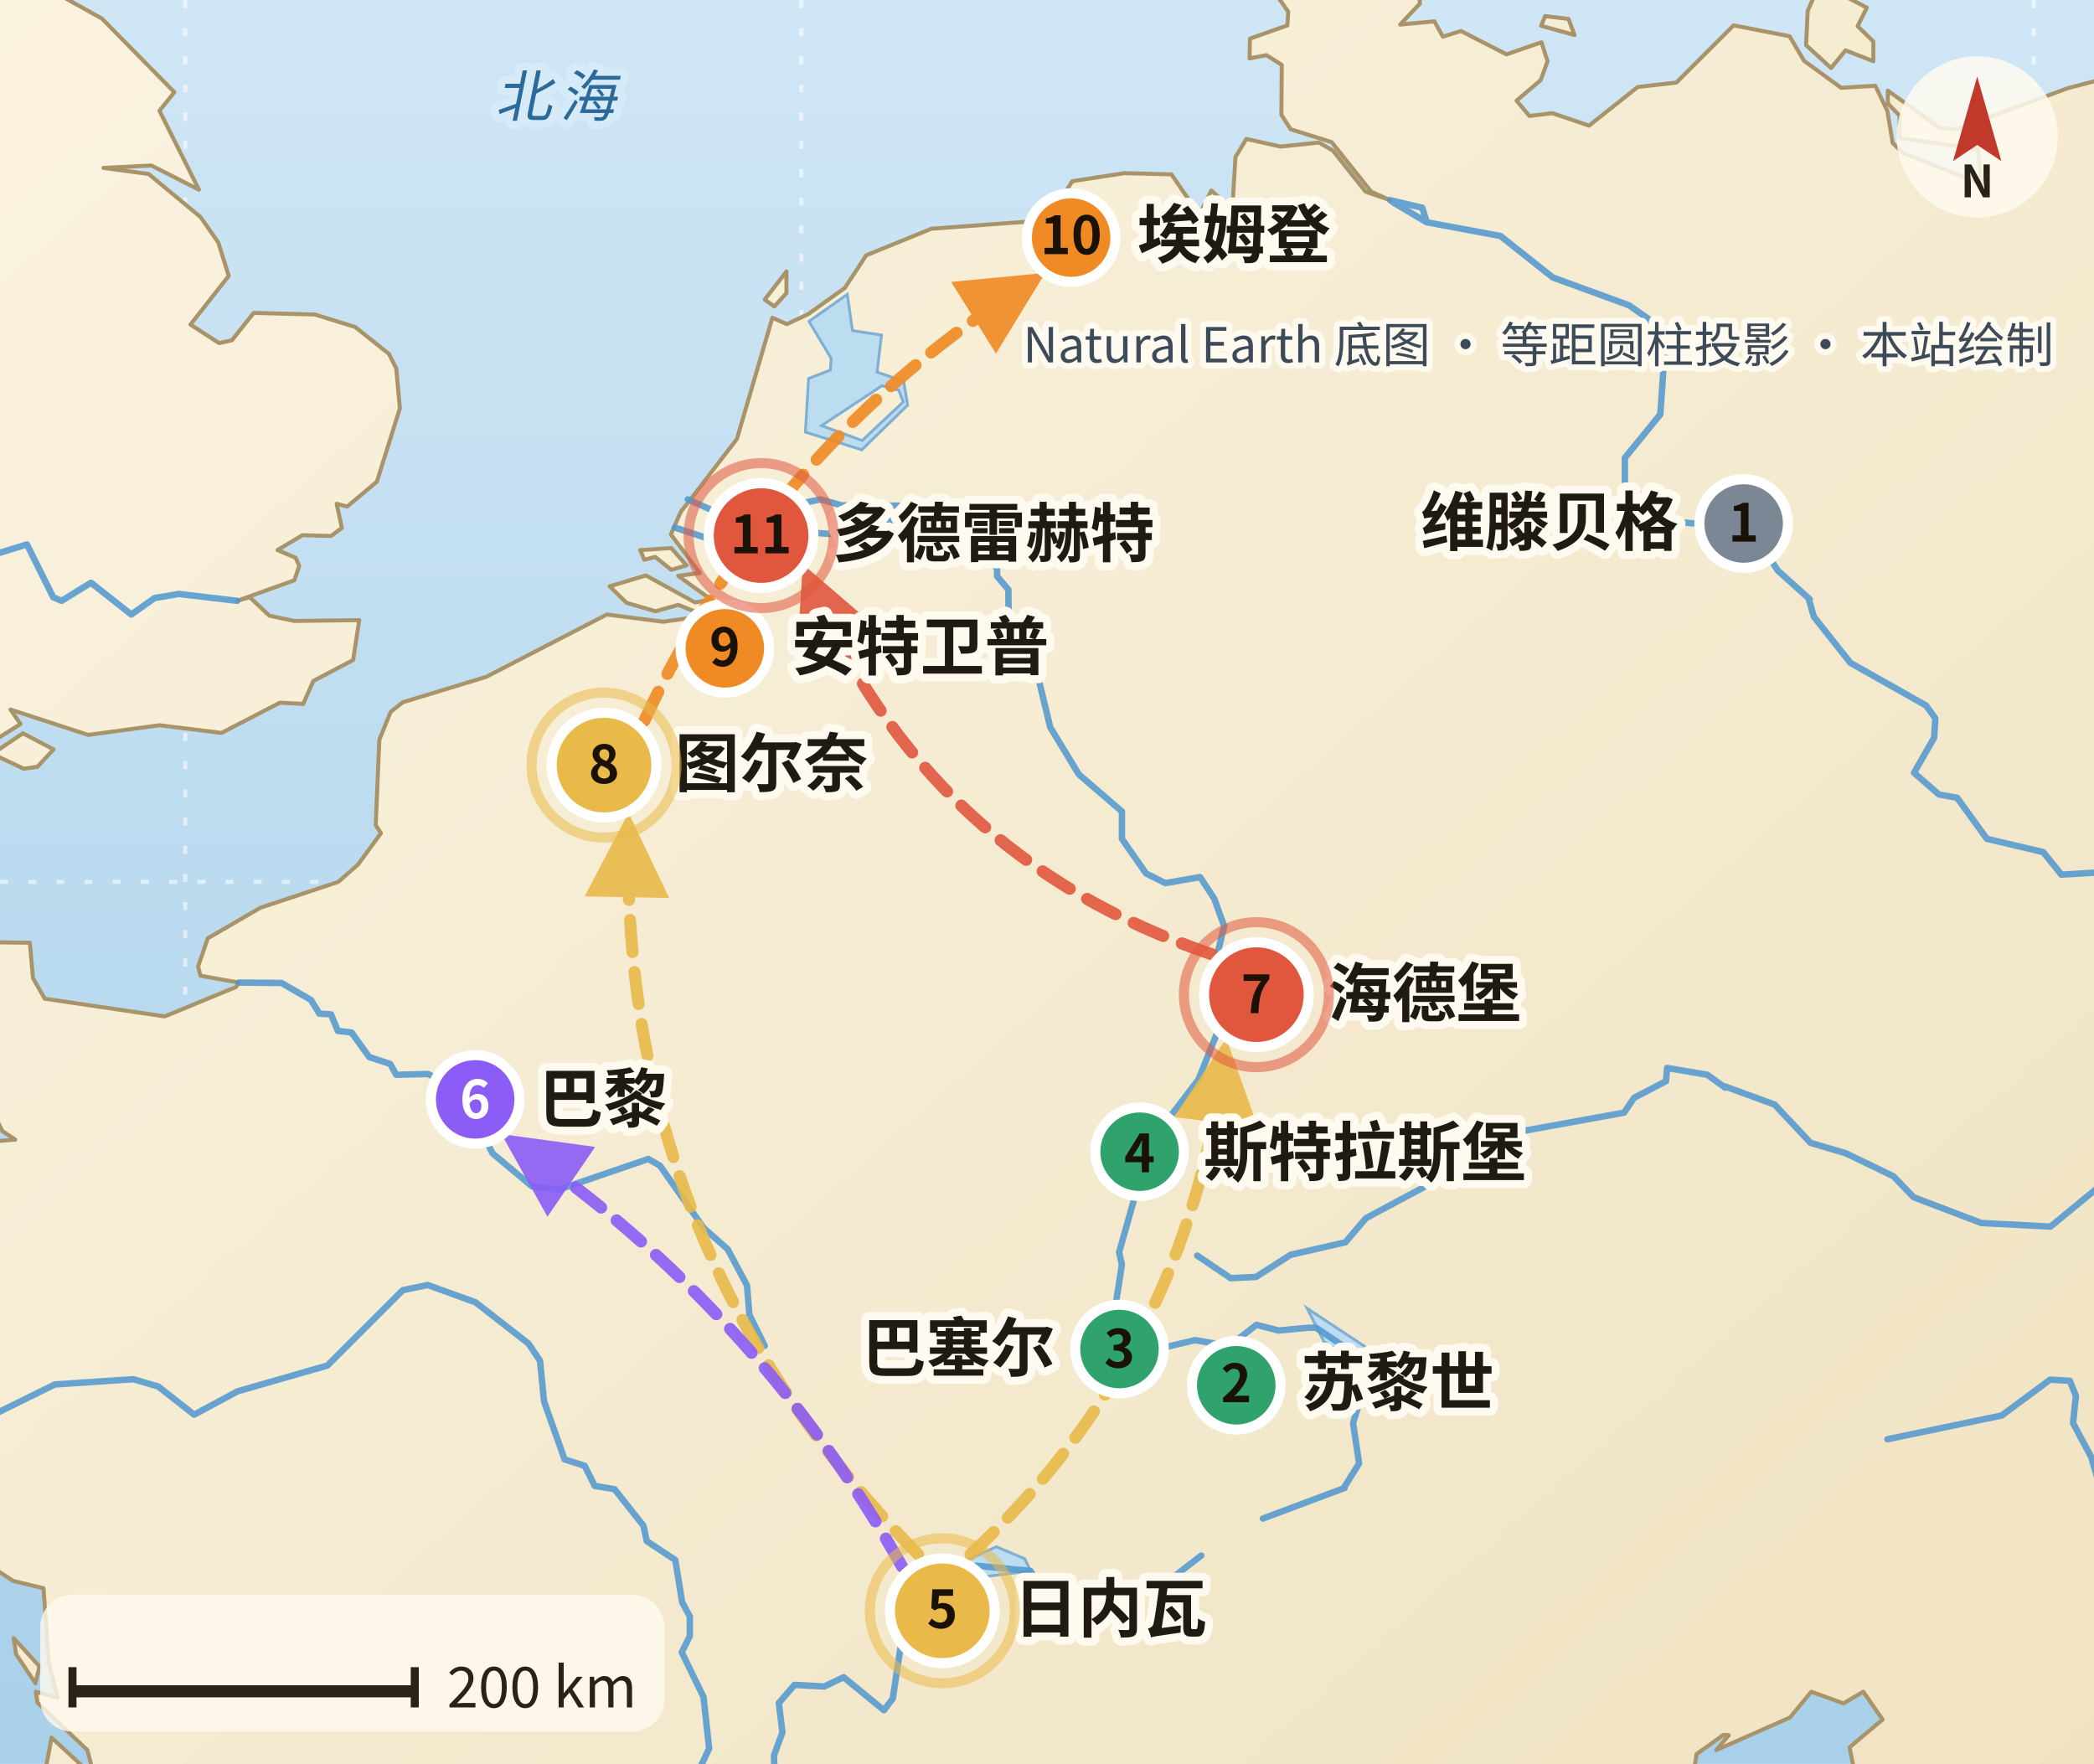
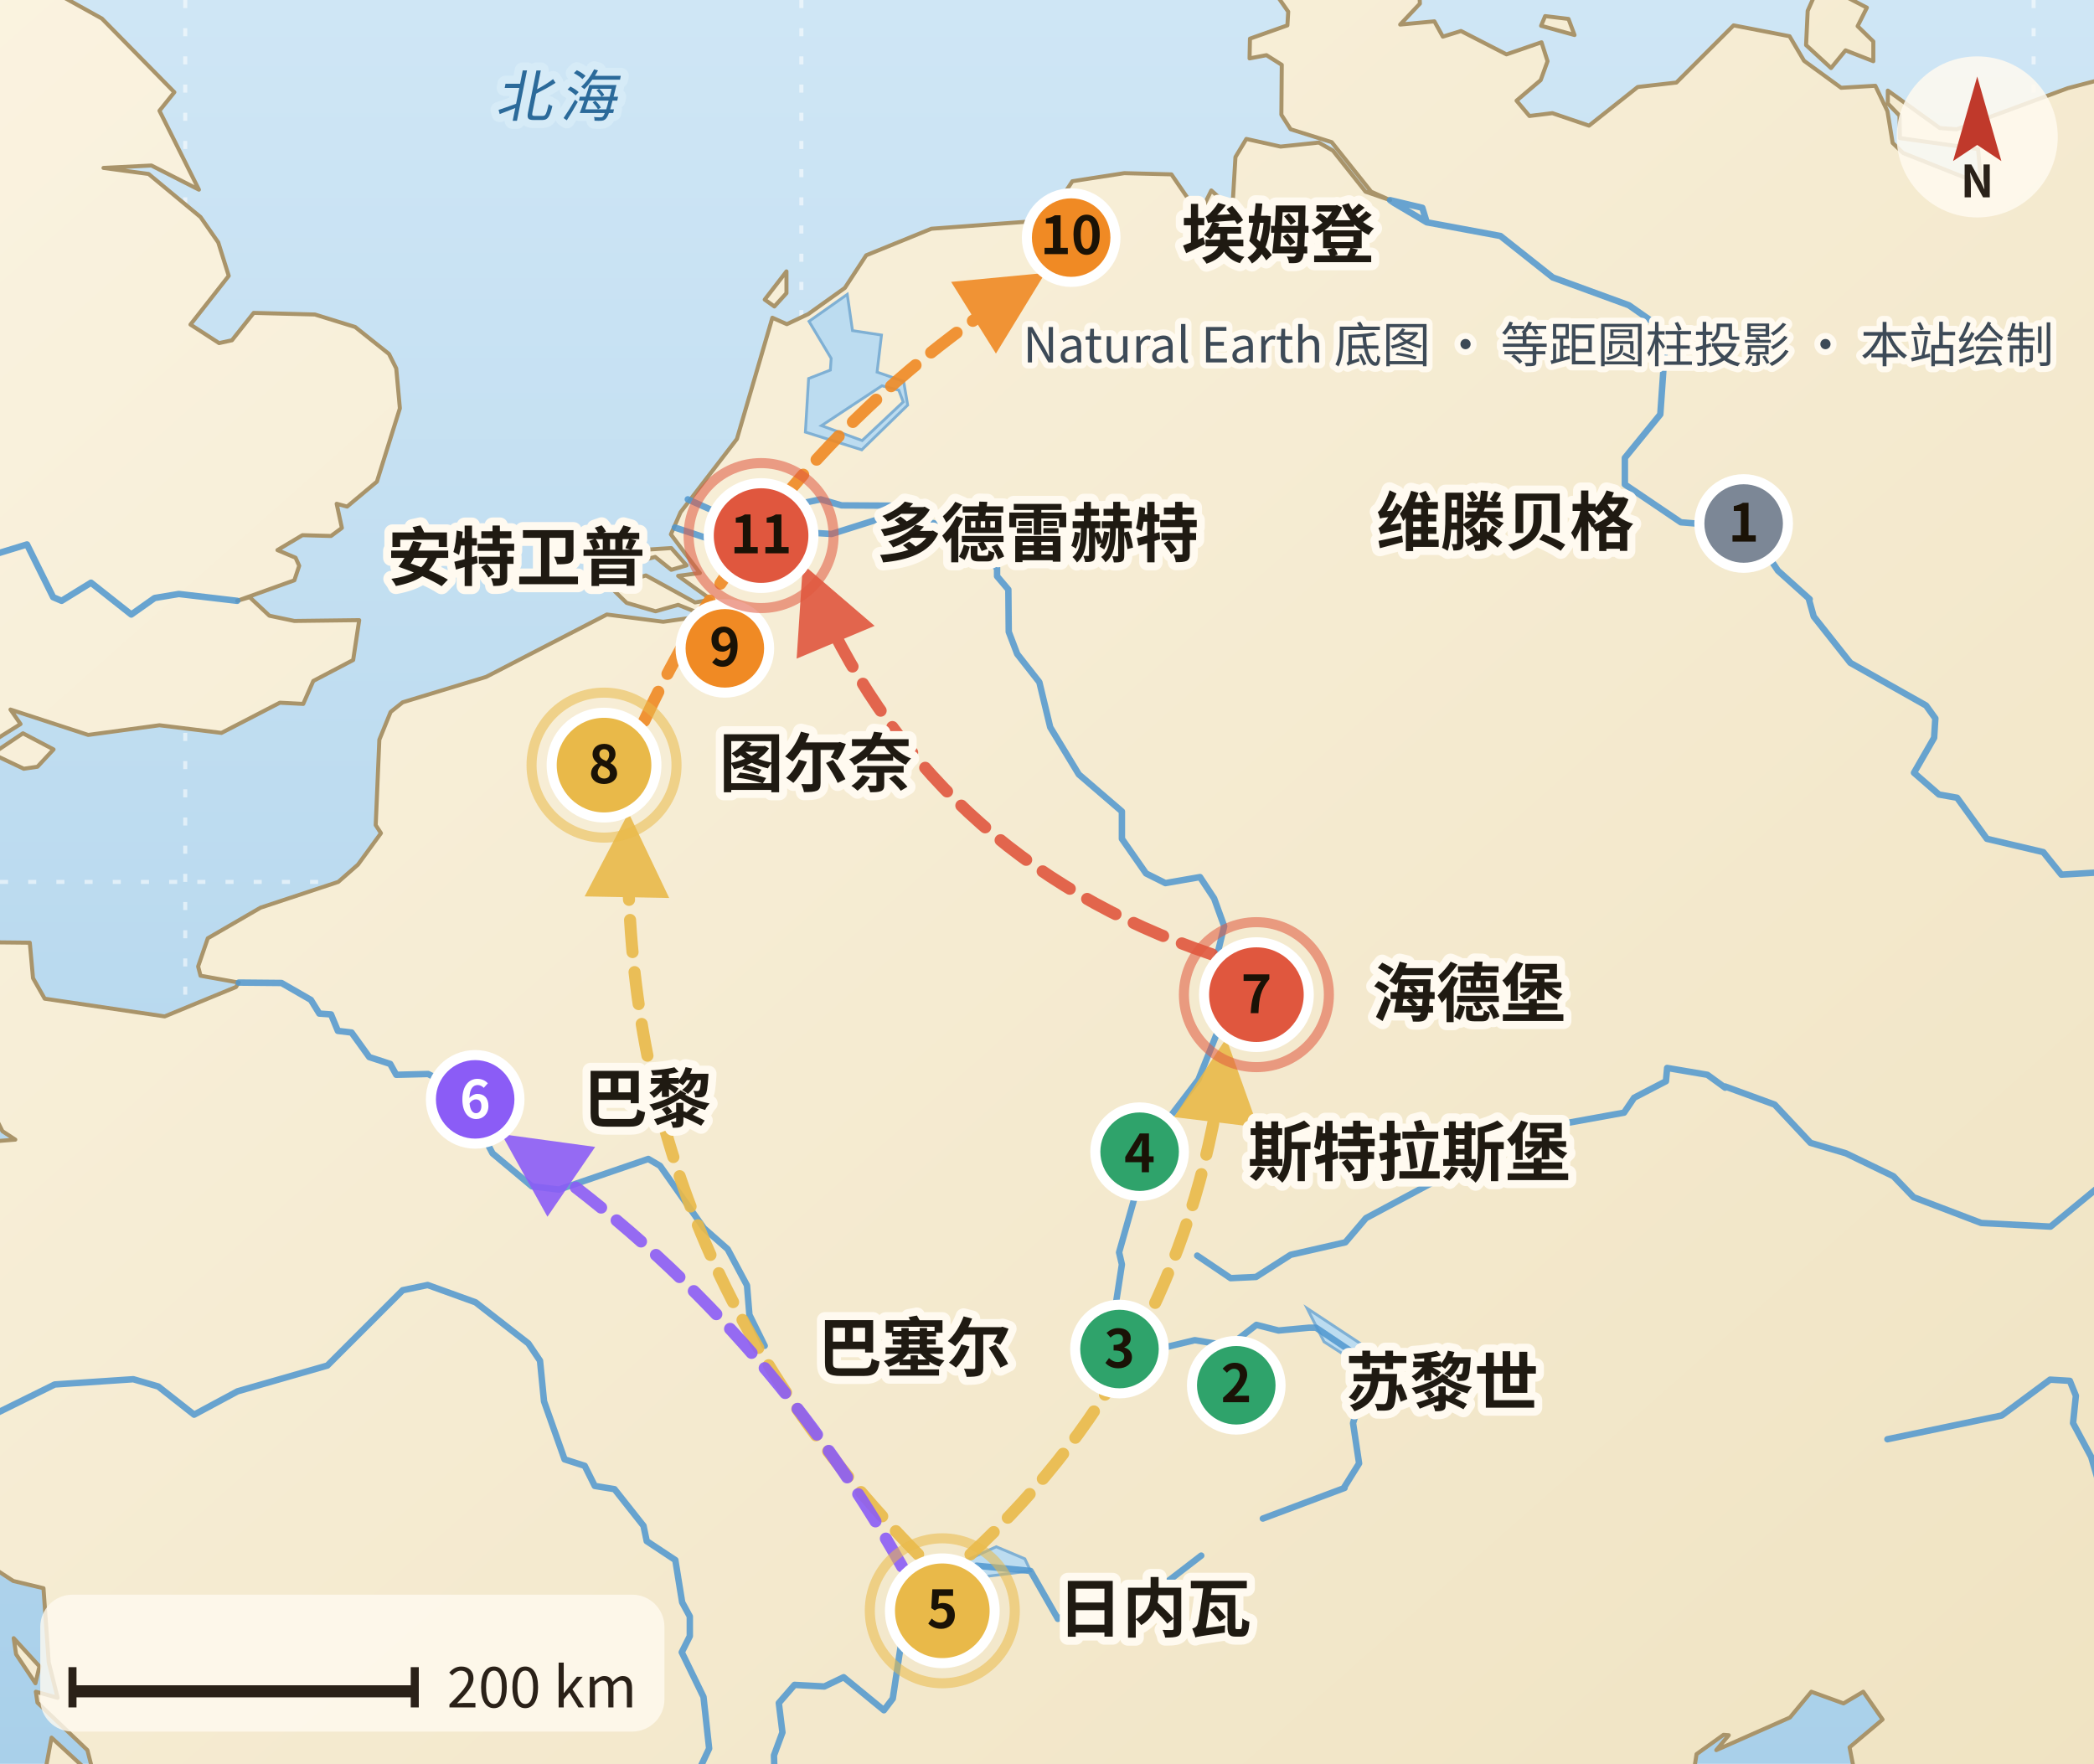
<svg xmlns="http://www.w3.org/2000/svg" viewBox="0 0 520 438" width="520" height="438" font-family="'Noto Sans CJK SC','PingFang SC','Microsoft YaHei','Source Han Sans SC',sans-serif">
  <defs>
    <linearGradient id="sea" x1="0" y1="0" x2="0" y2="1">
      <stop offset="0" stop-color="#cfe6f5" />
      <stop offset="1" stop-color="#a9d0ea" />
    </linearGradient>
    <linearGradient id="ld" x1="0" y1="0" x2="1" y2="1">
      <stop offset="0" stop-color="#fbf4e2" />
      <stop offset="1" stop-color="#efe2c0" />
    </linearGradient>
    <marker id="a8b5cf6" viewBox="0 0 10 10" refX="8" refY="5" markerWidth="7" markerHeight="7" orient="auto-start-reverse">
      <path d="M0,0L10,5L0,10z" fill="#8b5cf6" />
    </marker>
    <marker id="ae0573e" viewBox="0 0 10 10" refX="8" refY="5" markerWidth="7" markerHeight="7" orient="auto-start-reverse">
      <path d="M0,0L10,5L0,10z" fill="#e0573e" />
    </marker>
    <marker id="ae9b949" viewBox="0 0 10 10" refX="8" refY="5" markerWidth="7" markerHeight="7" orient="auto-start-reverse">
      <path d="M0,0L10,5L0,10z" fill="#e9b949" />
    </marker>
    <marker id="af08a24" viewBox="0 0 10 10" refX="8" refY="5" markerWidth="7" markerHeight="7" orient="auto-start-reverse">
      <path d="M0,0L10,5L0,10z" fill="#f08a24" />
    </marker>
  </defs>
  <rect width="520" height="438" fill="url(#sea)" />
  <path d="M46,0V438M199,0V438M352,0V438M505,0V438M0,219H520" stroke="#ffffff" stroke-opacity=".55" stroke-width="1" stroke-dasharray="2 5" fill="none" />
  <path d="M423.9,-47.6 419.5,-41.2 424.7,-37.4 425.6,-32.7 415.7,-28.0 414.5,-10.2 408.7,-8.2 405.0,-15.0 402.4,-27.9 391.1,-28.8 387.6,-34.7 388.2,-41.2 386.0,-46.0 386.1,-47.6 423.9,-47.6ZM371.7,-47.6 376.8,-34.4 376.5,-28.7 375.8,-25.4 370.8,-21.5 365.3,-21.4 351.4,-26.8 347.5,-36.0 347.5,-43.6 359.2,-47.6 367.2,-45.6 371.7,-47.6ZM-4.8,-46.2 2.4,-20.3 8.2,-4.9 25.3,4.6 43.3,22.9 39.6,27.5 49.4,47.1 37.6,41.1 25.7,41.7 36.9,43.2 49.8,53.9 54.2,60.2 56.8,68.5 47.3,80.6 54.4,85.2 57.6,84.5 63.0,77.7 78.2,78.1 88.2,81.2 96.6,87.9 98.4,91.5 99.3,101.4 93.6,119.6 86.2,125.8 83.6,125.1 84.9,131.1 82.2,133.1 75.1,132.9 68.9,136.6 73.4,138.5 74.3,140.5 73.1,144.1 58.9,149.2 62.0,148.3 66.9,152.9 73.1,154.2 89.2,154.0 87.7,163.9 77.8,169.1 75.3,174.8 69.5,174.5 55.0,182.0 39.6,180.1 21.9,182.5 2.6,176.2 5.1,179.8 -0.5,183.3 -16.2,184.4 -14.1,189.0 -15.2,190.0 -30.6,189.9 -30.6,138.7 -28.5,136.1 -30.6,137.4 -30.6,-47.6 -4.8,-46.2ZM-15.6,257.9 -22.5,258.1 -22.0,253.8 -15.9,255.5 -15.6,257.9ZM506.3,-19.3 495.0,-23.9 495.9,-30.4 497.5,-33.2 508.8,-25.9 508.9,-23.2 506.3,-19.3ZM465.2,10.3 465.2,15.2 458.3,12.5 454.7,16.9 448.5,11.2 448.9,2.7 450.9,-1.8 456.5,-4.7 458.6,-0.7 463.6,1.9 461.3,6.5 465.2,10.3ZM429.7,-17.4 423.9,-17.2 418.6,-13.9 416.6,-15.0 421.3,-22.1 428.6,-18.9 429.7,-17.4ZM398.8,-10.9 405.0,-9.9 405.8,-3.8 396.3,-1.4 383.4,-8.2 384.1,-16.2 390.3,-16.7 398.8,-10.9ZM367.2,-12.4 362.2,-12.3 357.9,-17.3 367.2,-12.4ZM353.6,-13.6 345.8,-14.6 344.8,-21.9 351.7,-18.4 353.6,-13.6ZM372.9,-6.9 370.8,-12.0 380.9,-26.5 375.2,-9.5 372.9,-6.9ZM391.0,8.7 382.7,6.4 383.7,4.0 389.5,4.7 391.0,8.7ZM299.3,-8.0 299.6,-14.7 303.0,-21.8 304.4,-21.7 302.2,-14.3 309.8,-13.9 301.2,-11.8 299.3,-8.0ZM8.8,418.0 4.0,410.8 3.4,406.8 9.8,413.8 8.8,418.0ZM13.3,186.1 9.3,190.4 5.9,190.9 -1.9,187.2 5.7,182.1 13.3,186.1ZM192.3,76.1 189.9,74.4 195.3,67.4 195.3,72.8 192.3,76.1ZM495.1,458.9 487.5,452.1 491.6,446.1 498.9,457.9 495.1,458.9ZM500.3,470.4 494.9,467.8 494.7,465.2 497.2,464.2 500.3,470.4ZM509.8,485.4 502.0,481.3 496.8,471.2 509.8,485.4ZM488.8,474.9 483.7,461.6 484.5,455.9 482.9,450.0 484.3,449.0 488.4,458.3 488.8,474.9ZM166.7,136.1 170.5,140.4 166.7,141.5 162.7,138.3 160.0,139.0 159.0,136.6 166.7,136.1ZM484.6,-44.1 479.4,-37.9 468.2,-39.4 453.4,-35.5 440.0,-38.6 442.3,-47.6 483.2,-47.6 484.6,-44.1ZM512.3,485.4 501.5,470.8 501.8,458.2 500.3,453.0 491.0,442.7 485.9,440.6 483.7,440.8 481.3,449.2 473.1,464.7 469.9,464.6 462.8,451.7 459.3,433.9 467.5,427.0 462.7,420.1 457.8,423.0 449.8,420.1 444.5,426.5 426.2,434.6 429.3,430.9 428.0,430.8 421.3,435.6 419.8,445.3 424.9,454.9 429.0,458.4 427.1,464.2 424.7,466.4 421.5,464.8 420.5,470.0 422.7,485.4 6.9,485.4 7.8,477.8 10.1,472.9 12.9,471.6 10.6,468.1 7.8,472.7 9.5,449.1 12.8,431.5 20.6,438.7 24.7,452.4 29.1,456.8 26.3,452.5 21.7,434.6 9.3,422.8 8.9,420.1 14.3,421.6 12.1,412.8 10.8,394.4 3.3,392.6 -8.8,384.7 -18.1,368.1 -15.9,359.9 -21.3,353.9 -19.8,351.0 -16.1,348.6 -7.4,351.4 -14.5,346.9 -26.1,348.4 -30.6,346.9 -30.6,342.7 -28.4,339.3 -30.6,337.1 -30.6,284.4 -17.7,283.4 -15.4,286.4 -12.4,280.9 -9.9,284.1 3.8,283.0 0.6,280.9 -2.0,275.7 -2.5,256.9 -9.6,243.2 -11.3,238.2 -10.9,233.9 7.4,234.1 8.2,242.9 11.1,248.0 40.9,252.4 58.6,245.1 59.3,244.0 49.8,242.3 49.2,240.0 51.6,233.0 64.7,225.4 84.0,219.0 88.9,214.7 94.6,206.9 93.3,204.9 94.2,183.7 97.0,176.8 100.0,174.4 120.7,168.1 150.7,152.6 164.7,154.4 175.2,152.9 168.4,150.2 162.8,151.8 155.6,149.7 151.4,145.6 160.4,142.9 172.6,149.6 176.6,148.9 168.4,143.0 173.8,142.3 166.6,132.7 169.0,127.2 183.0,109.0 191.8,78.9 195.4,80.5 200.7,78.0 209.8,71.5 215.1,63.4 231.3,56.8 254.4,55.1 259.0,60.6 266.0,62.7 261.6,58.3 263.3,49.6 266.3,45.0 279.2,43.0 290.9,43.3 295.7,50.3 293.9,53.9 296.7,55.6 300.8,47.3 305.7,51.7 305.7,57.4 306.8,39.0 309.5,34.5 318.0,36.4 327.5,35.4 331.0,37.4 339.1,47.6 345.2,49.7 340.5,47.6 330.7,35.3 320.5,32.1 318.2,28.5 318.3,16.1 314.5,13.7 310.3,14.5 310.4,9.6 319.7,6.3 319.9,2.9 311.5,-9.1 310.8,-18.4 308.1,-25.4 311.1,-26.4 309.4,-38.9 294.6,-47.6 344.3,-47.6 339.3,-42.5 341.7,-31.7 335.1,-20.9 342.2,-19.0 343.6,-17.5 342.7,-15.6 344.0,-9.9 348.5,-8.6 352.4,-3.5 352.6,0.9 347.7,6.1 356.2,5.3 358.3,9.1 362.8,7.7 374.1,13.5 382.8,10.5 384.3,15.2 382.6,19.9 376.6,25.0 379.8,28.8 385.5,28.1 394.6,31.2 406.7,21.6 416.3,20.5 430.5,6.3 444.4,9.0 448.0,15.1 457.2,21.8 465.7,21.3 468.7,27.6 470.0,35.5 472.6,38.0 492.0,45.7 491.2,37.0 471.8,34.3 471.7,28.7 468.8,25.7 468.8,22.5 481.7,31.8 485.9,32.1 513.5,21.9 541.0,14.7 550.6,4.0 550.6,485.4 512.3,485.4Z" fill="url(#ld)" stroke="#a9946a" stroke-width="1" stroke-linejoin="round" fill-rule="evenodd" />
  <path d="M225.4,100.6 214.0,111.7 200.0,107.3 200.8,94.0 206.2,91.9 206.4,89.0 200.9,79.8 210.4,73.1 211.7,82.1 218.9,83.2 217.8,92.4 224.4,94.7 225.4,100.6ZM224.3,99.8 223.2,96.9 219.0,95.8 204.0,105.7 214.1,109.4 224.3,99.8ZM255.9,390.1 239.7,392.1 233.5,399.5 234.3,394.9 239.9,387.5 247.4,384.1 254.5,387.1 255.9,390.1ZM343.2,337.2 335.0,337.2 328.8,333.2 324.6,324.9 343.2,337.2Z" fill="#bcdcf0" stroke="#7fb0d4" stroke-width=".7" />
  <path d="M325.1,329.7 317.5,330.4M326.8,329.7 338.1,337.3M233.5,399.5 236.6,393.4 242.5,388.8 255.9,390.1M297.3,311.8 305.6,317.4 311.9,317.1 320.5,311.6 334.1,308.5 339.2,302.5 363.5,289.5 373.5,281.7 403.3,276.3 405.8,272.6 413.7,268.5 414.0,265.2 424.0,266.9 428.4,270.1M550.6,304.2 546.3,298.5 541.7,296.0 522.2,293.9 509.2,304.6 492.0,303.7 475.2,297.3 470.2,292.1 458.4,286.4 449.6,283.8 440.7,274.3 428.4,269.8M468.7,357.4 497.1,351.5 509.1,342.6 514.0,342.9 515.5,346.6 514.8,353.4 519.3,361.8 522.5,372.7 550.6,385.2M522.5,185.9 527.2,195.8 531.7,201.2 529.7,213.8 525.4,216.4 511.9,217.2 507.4,211.6 493.4,208.3 486.0,198.1 481.5,197.3 475.3,191.9 480.3,183.2 480.6,178.4 478.3,175.2 459.5,164.6 450.4,153.1 449.2,148.8M449.4,148.8 441.5,141.7 438.7,137.5 438.3,133.7 435.6,131.2 417.4,129.7 403.5,120.3 403.5,113.7 412.3,102.9 413.4,87.1 410.5,80.0 404.5,75.8 385.6,68.9 372.6,58.6 354.3,55.2M354.3,55.2 346.2,50.4 345.2,49.7 353.2,51.6 354.3,55.2M209.0,125.5 203.8,124.0 181.3,128.7 170.8,124.0M230.6,129.8 227.0,125.6 209.0,125.5M263.4,470.8 273.0,471.7 275.3,466.6 278.9,464.0 282.3,450.7 289.9,446.4 301.6,447.4 305.9,449.2 310.3,454.3 328.0,450.1 346.1,453.0 350.6,450.7 353.3,454.0 368.8,460.2 372.3,455.5 378.4,453.4 388.1,453.8 399.9,461.3 415.5,455.9 429.0,458.4M313.6,377.1 333.9,369.5M333.7,369.5 337.5,363.4 336.0,353.4 340.3,339.4 338.1,337.3M325.1,329.7 326.8,329.7M317.5,330.4 312.0,329.0 305.3,334.2 296.7,332.8 288.4,334.8 277.3,332.8 276.2,329.6 278.6,314.0 277.9,311.0 285.6,283.8 297.6,268.1M297.6,268.1 305.8,247.6 302.2,237.4 304.0,230.0 301.5,223.1 298.0,217.8 289.4,219.3 284.6,216.9 278.6,208.3 278.6,201.5 267.9,192.3 260.8,180.6 258.1,169.4 252.6,162.4 250.5,156.9 250.4,146.4 247.6,143.1 247.6,141.0 231.9,129.9 217.9,129.0 206.5,132.6 198.4,132.1M233.5,399.5 226.4,403.4 223.7,408.6 221.7,421.8 219.5,424.7 209.5,416.5 204.7,418.8 197.3,418.4 193.4,422.9 194.3,430.2 192.2,435.9 192.4,443.1 194.7,461.1 189.2,485.4M298.3,386.3 289.2,393.3 280.0,393.7 262.7,402.0 255.9,390.1M189.9,334.2 186.1,326.5 185.5,319.2 180.7,310.2 174.8,305.0 163.9,289.5 161.0,287.8 138.8,295.4 132.1,294.6 122.3,286.4 119.4,280.8 119.4,275.5 114.7,270.9 106.3,266.7 98.4,266.9 96.9,264.2 91.7,262.5 87.3,256.4 83.9,256.0 82.2,251.9 79.3,251.7 77.2,248.3 69.9,244.1 59.3,244.0M-16.0,138.7 -9.9,140.3 6.7,135.2 13.2,148.3 15.3,149.2 22.6,144.7 32.6,152.6 38.4,148.5 44.4,147.5 58.9,149.2M198.4,132.1 186.0,137.1 167.6,131.0M54.3,485.4 46.0,477.7 35.4,474.2 28.7,464.9 29.1,456.8M140.2,362.4 135.1,348.0 134.1,337.9 131.2,333.6 118.1,323.4 106.2,319.1 100.0,320.4 81.3,339.1 59.0,345.5 48.2,351.3 39.3,344.3 33.1,342.5 13.6,343.8 -1.8,351.4 -7.4,351.4M140.2,362.4 145.2,364.0 147.7,369.0 152.6,369.8 159.8,378.9 160.6,382.7 167.7,387.4 169.4,397.9 171.3,401.4 171.3,406.3 169.3,410.3 174.7,421.4 176.1,434.2 170.8,445.5 166.8,447.4 165.3,458.2 166.0,463.0 173.4,467.6 174.4,465.3" fill="none" stroke="#4f97cf" stroke-width="1.6" stroke-linejoin="round" stroke-linecap="round" opacity=".85" />
  <path d="M228,386 Q154,311 156,206" fill="none" stroke="#e9b949" stroke-width="3" stroke-dasharray="8 5" stroke-linecap="round" marker-end="url(#ae9b949)" opacity=".9" />
  <path d="M241,386 Q295,336 304,262" fill="none" stroke="#e9b949" stroke-width="3" stroke-dasharray="8 5" stroke-linecap="round" marker-end="url(#ae9b949)" opacity=".9" />
  <path d="M301,237 Q230,213 201,144" fill="none" stroke="#e0573e" stroke-width="3" stroke-dasharray="8 5" stroke-linecap="round" marker-end="url(#ae0573e)" opacity=".9" />
  <path d="M160,179 Q192,110 256,70" fill="none" stroke="#f08a24" stroke-width="3" stroke-dasharray="8 5" stroke-linecap="round" marker-end="url(#af08a24)" opacity=".9" />
  <path d="M224,389 Q188,325 128,284" fill="none" stroke="#8b5cf6" stroke-width="3" stroke-dasharray="8 5" stroke-linecap="round" marker-end="url(#a8b5cf6)" opacity=".9" />
-   <text x="251.7" y="405.2" text-anchor="start" font-size="16" font-weight="800" fill="#1f1a12" paint-order="stroke" stroke="#fffaf0" stroke-width="4" stroke-linejoin="round">日内瓦</text>
-   <text x="329.7" y="252.4" text-anchor="start" font-size="16" font-weight="800" fill="#1f1a12" paint-order="stroke" stroke="#fffaf0" stroke-width="4" stroke-linejoin="round">海德堡</text>
-   <text x="167.6" y="195.3" text-anchor="start" font-size="16" font-weight="800" fill="#1f1a12" paint-order="stroke" stroke="#fffaf0" stroke-width="4" stroke-linejoin="round">图尔奈</text>
-   <text x="206.7" y="138.2" text-anchor="start" font-size="16" font-weight="800" fill="#1f1a12" paint-order="stroke" stroke="#fffaf0" stroke-width="4" stroke-linejoin="round">多德雷赫特</text>
-   <text x="416.8" y="135.4" text-anchor="end" font-size="16" font-weight="600" fill="#1f1a12" paint-order="stroke" stroke="#fffaf0" stroke-width="4" stroke-linejoin="round">维滕贝格</text>
-   <text x="323.1" y="349.0" text-anchor="start" font-size="16" font-weight="600" fill="#1f1a12" paint-order="stroke" stroke="#fffaf0" stroke-width="4" stroke-linejoin="round">苏黎世</text>
-   <text x="262.0" y="340.5" text-anchor="end" font-size="16" font-weight="600" fill="#1f1a12" paint-order="stroke" stroke="#fffaf0" stroke-width="4" stroke-linejoin="round">巴塞尔</text>
-   <text x="298.9" y="291.9" text-anchor="start" font-size="16" font-weight="600" fill="#1f1a12" paint-order="stroke" stroke="#fffaf0" stroke-width="4" stroke-linejoin="round">斯特拉斯堡</text>
-   <text x="133.8" y="278.6" text-anchor="start" font-size="16" font-weight="600" fill="#1f1a12" paint-order="stroke" stroke="#fffaf0" stroke-width="4" stroke-linejoin="round">巴黎</text>
-   <text x="196.5" y="166.3" text-anchor="start" font-size="16" font-weight="600" fill="#1f1a12" paint-order="stroke" stroke="#fffaf0" stroke-width="4" stroke-linejoin="round">安特卫普</text>
-   <text x="282.4" y="64.0" text-anchor="start" font-size="16" font-weight="600" fill="#1f1a12" paint-order="stroke" stroke="#fffaf0" stroke-width="4" stroke-linejoin="round">埃姆登</text>
+   <text x="262.7" y="405.2" text-anchor="start" font-size="16" font-weight="800" fill="#1f1a12" paint-order="stroke" stroke="#fffaf0" stroke-width="4" stroke-linejoin="round">日内瓦</text>
+   <text x="340.7" y="252.4" text-anchor="start" font-size="16" font-weight="800" fill="#1f1a12" paint-order="stroke" stroke="#fffaf0" stroke-width="4" stroke-linejoin="round">海德堡</text>
+   <text x="178.6" y="195.3" text-anchor="start" font-size="16" font-weight="800" fill="#1f1a12" paint-order="stroke" stroke="#fffaf0" stroke-width="4" stroke-linejoin="round">图尔奈</text>
+   <text x="217.7" y="138.2" text-anchor="start" font-size="16" font-weight="800" fill="#1f1a12" paint-order="stroke" stroke="#fffaf0" stroke-width="4" stroke-linejoin="round">多德雷赫特</text>
+   <text x="405.8" y="135.4" text-anchor="end" font-size="16" font-weight="600" fill="#1f1a12" paint-order="stroke" stroke="#fffaf0" stroke-width="4" stroke-linejoin="round">维滕贝格</text>
+   <text x="334.1" y="349.0" text-anchor="start" font-size="16" font-weight="600" fill="#1f1a12" paint-order="stroke" stroke="#fffaf0" stroke-width="4" stroke-linejoin="round">苏黎世</text>
+   <text x="251.0" y="340.5" text-anchor="end" font-size="16" font-weight="600" fill="#1f1a12" paint-order="stroke" stroke="#fffaf0" stroke-width="4" stroke-linejoin="round">巴塞尔</text>
+   <text x="309.9" y="291.9" text-anchor="start" font-size="16" font-weight="600" fill="#1f1a12" paint-order="stroke" stroke="#fffaf0" stroke-width="4" stroke-linejoin="round">斯特拉斯堡</text>
+   <text x="144.8" y="278.6" text-anchor="start" font-size="16" font-weight="600" fill="#1f1a12" paint-order="stroke" stroke="#fffaf0" stroke-width="4" stroke-linejoin="round">巴黎</text>
+   <text x="160.2" y="144.1" text-anchor="end" font-size="16" font-weight="600" fill="#1f1a12" paint-order="stroke" stroke="#fffaf0" stroke-width="4" stroke-linejoin="round">安特卫普</text>
+   <text x="293.4" y="64.0" text-anchor="start" font-size="16" font-weight="600" fill="#1f1a12" paint-order="stroke" stroke="#fffaf0" stroke-width="4" stroke-linejoin="round">埃姆登</text>
  <text x="138" y="29" text-anchor="middle" font-size="14" font-style="italic" fill="#2b6a9a" letter-spacing="2" paint-order="stroke" stroke="#d6ebf7" stroke-width="4" stroke-linejoin="round">北海</text>
  <circle cx="433" cy="130" r="11" fill="#7c8796" stroke="#ffffff" stroke-width="2.5" />
  <text x="433" y="134.5" text-anchor="middle" font-size="13" font-weight="800" fill="#1a1206">1</text>
  <circle cx="307" cy="344" r="11" fill="#2fa36b" stroke="#ffffff" stroke-width="2.5" />
  <text x="307" y="348.2" text-anchor="middle" font-size="13" font-weight="800" fill="#1a1206">2</text>
  <circle cx="278" cy="335" r="11" fill="#2fa36b" stroke="#ffffff" stroke-width="2.5" />
  <text x="278" y="339.6" text-anchor="middle" font-size="13" font-weight="800" fill="#1a1206">3</text>
  <circle cx="283" cy="286" r="11" fill="#2fa36b" stroke="#ffffff" stroke-width="2.5" />
  <text x="283" y="291.1" text-anchor="middle" font-size="13" font-weight="800" fill="#1a1206">4</text>
  <circle cx="234" cy="400" r="18" fill="none" stroke="#e9b949" stroke-width="2.5" opacity=".55" />
  <circle cx="234" cy="400" r="13" fill="#e9b949" stroke="#ffffff" stroke-width="2.5" />
  <text x="234" y="404.3" text-anchor="middle" font-size="13" font-weight="800" fill="#1a1206">5</text>
  <circle cx="118" cy="273" r="11" fill="#8b5cf6" stroke="#ffffff" stroke-width="2.5" />
  <text x="118" y="277.7" text-anchor="middle" font-size="13" font-weight="800" fill="#ffffff">6</text>
  <circle cx="312" cy="247" r="18" fill="none" stroke="#e0573e" stroke-width="2.5" opacity=".55" />
  <circle cx="312" cy="247" r="13" fill="#e0573e" stroke="#ffffff" stroke-width="2.5" />
  <text x="312" y="251.6" text-anchor="middle" font-size="13" font-weight="800" fill="#1a1206">7</text>
  <circle cx="150" cy="190" r="18" fill="none" stroke="#e9b949" stroke-width="2.5" opacity=".55" />
  <circle cx="150" cy="190" r="13" fill="#e9b949" stroke="#ffffff" stroke-width="2.5" />
  <text x="150" y="194.5" text-anchor="middle" font-size="13" font-weight="800" fill="#1a1206">8</text>
  <circle cx="180" cy="161" r="11" fill="#f08a24" stroke="#ffffff" stroke-width="2.5" />
  <text x="180" y="165.4" text-anchor="middle" font-size="13" font-weight="800" fill="#1a1206">9</text>
  <circle cx="266" cy="59" r="11" fill="#f08a24" stroke="#ffffff" stroke-width="2.5" />
  <text x="266" y="63.1" text-anchor="middle" font-size="13" font-weight="800" fill="#1a1206">10</text>
  <circle cx="189" cy="133" r="18" fill="none" stroke="#e0573e" stroke-width="2.5" opacity=".55" />
  <circle cx="189" cy="133" r="13" fill="#e0573e" stroke="#ffffff" stroke-width="2.5" />
  <text x="189" y="137.4" text-anchor="middle" font-size="13" font-weight="800" fill="#1a1206">11</text>
  <g transform="translate(18,420)">
    <rect x="-8" y="-24" width="155" height="34" rx="8" fill="#fffaf0" opacity=".8" />
    <path d="M0,0H85" stroke="#2a2118" stroke-width="3" />
    <path d="M0,-6V4M85,-6V4" stroke="#2a2118" stroke-width="2" />
    <text x="93" y="4" font-size="14" fill="#2a2118">200 km</text>
  </g>
  <g transform="translate(491,34)">
    <circle r="20" fill="#fffaf0" opacity=".85" />
    <path d="M0,-15L6,6L0,2L-6,6z" fill="#c0392b" />
    <text y="15" text-anchor="middle" font-size="11" font-weight="800" fill="#2a2118">N</text>
  </g>
  <text x="510" y="90" text-anchor="end" font-size="12" fill="#3d4a57" paint-order="stroke" stroke="#fffaf0" stroke-width="3" stroke-linejoin="round">Natural Earth 底图 · 等距圆柱投影 · 本站绘制</text>
</svg>
